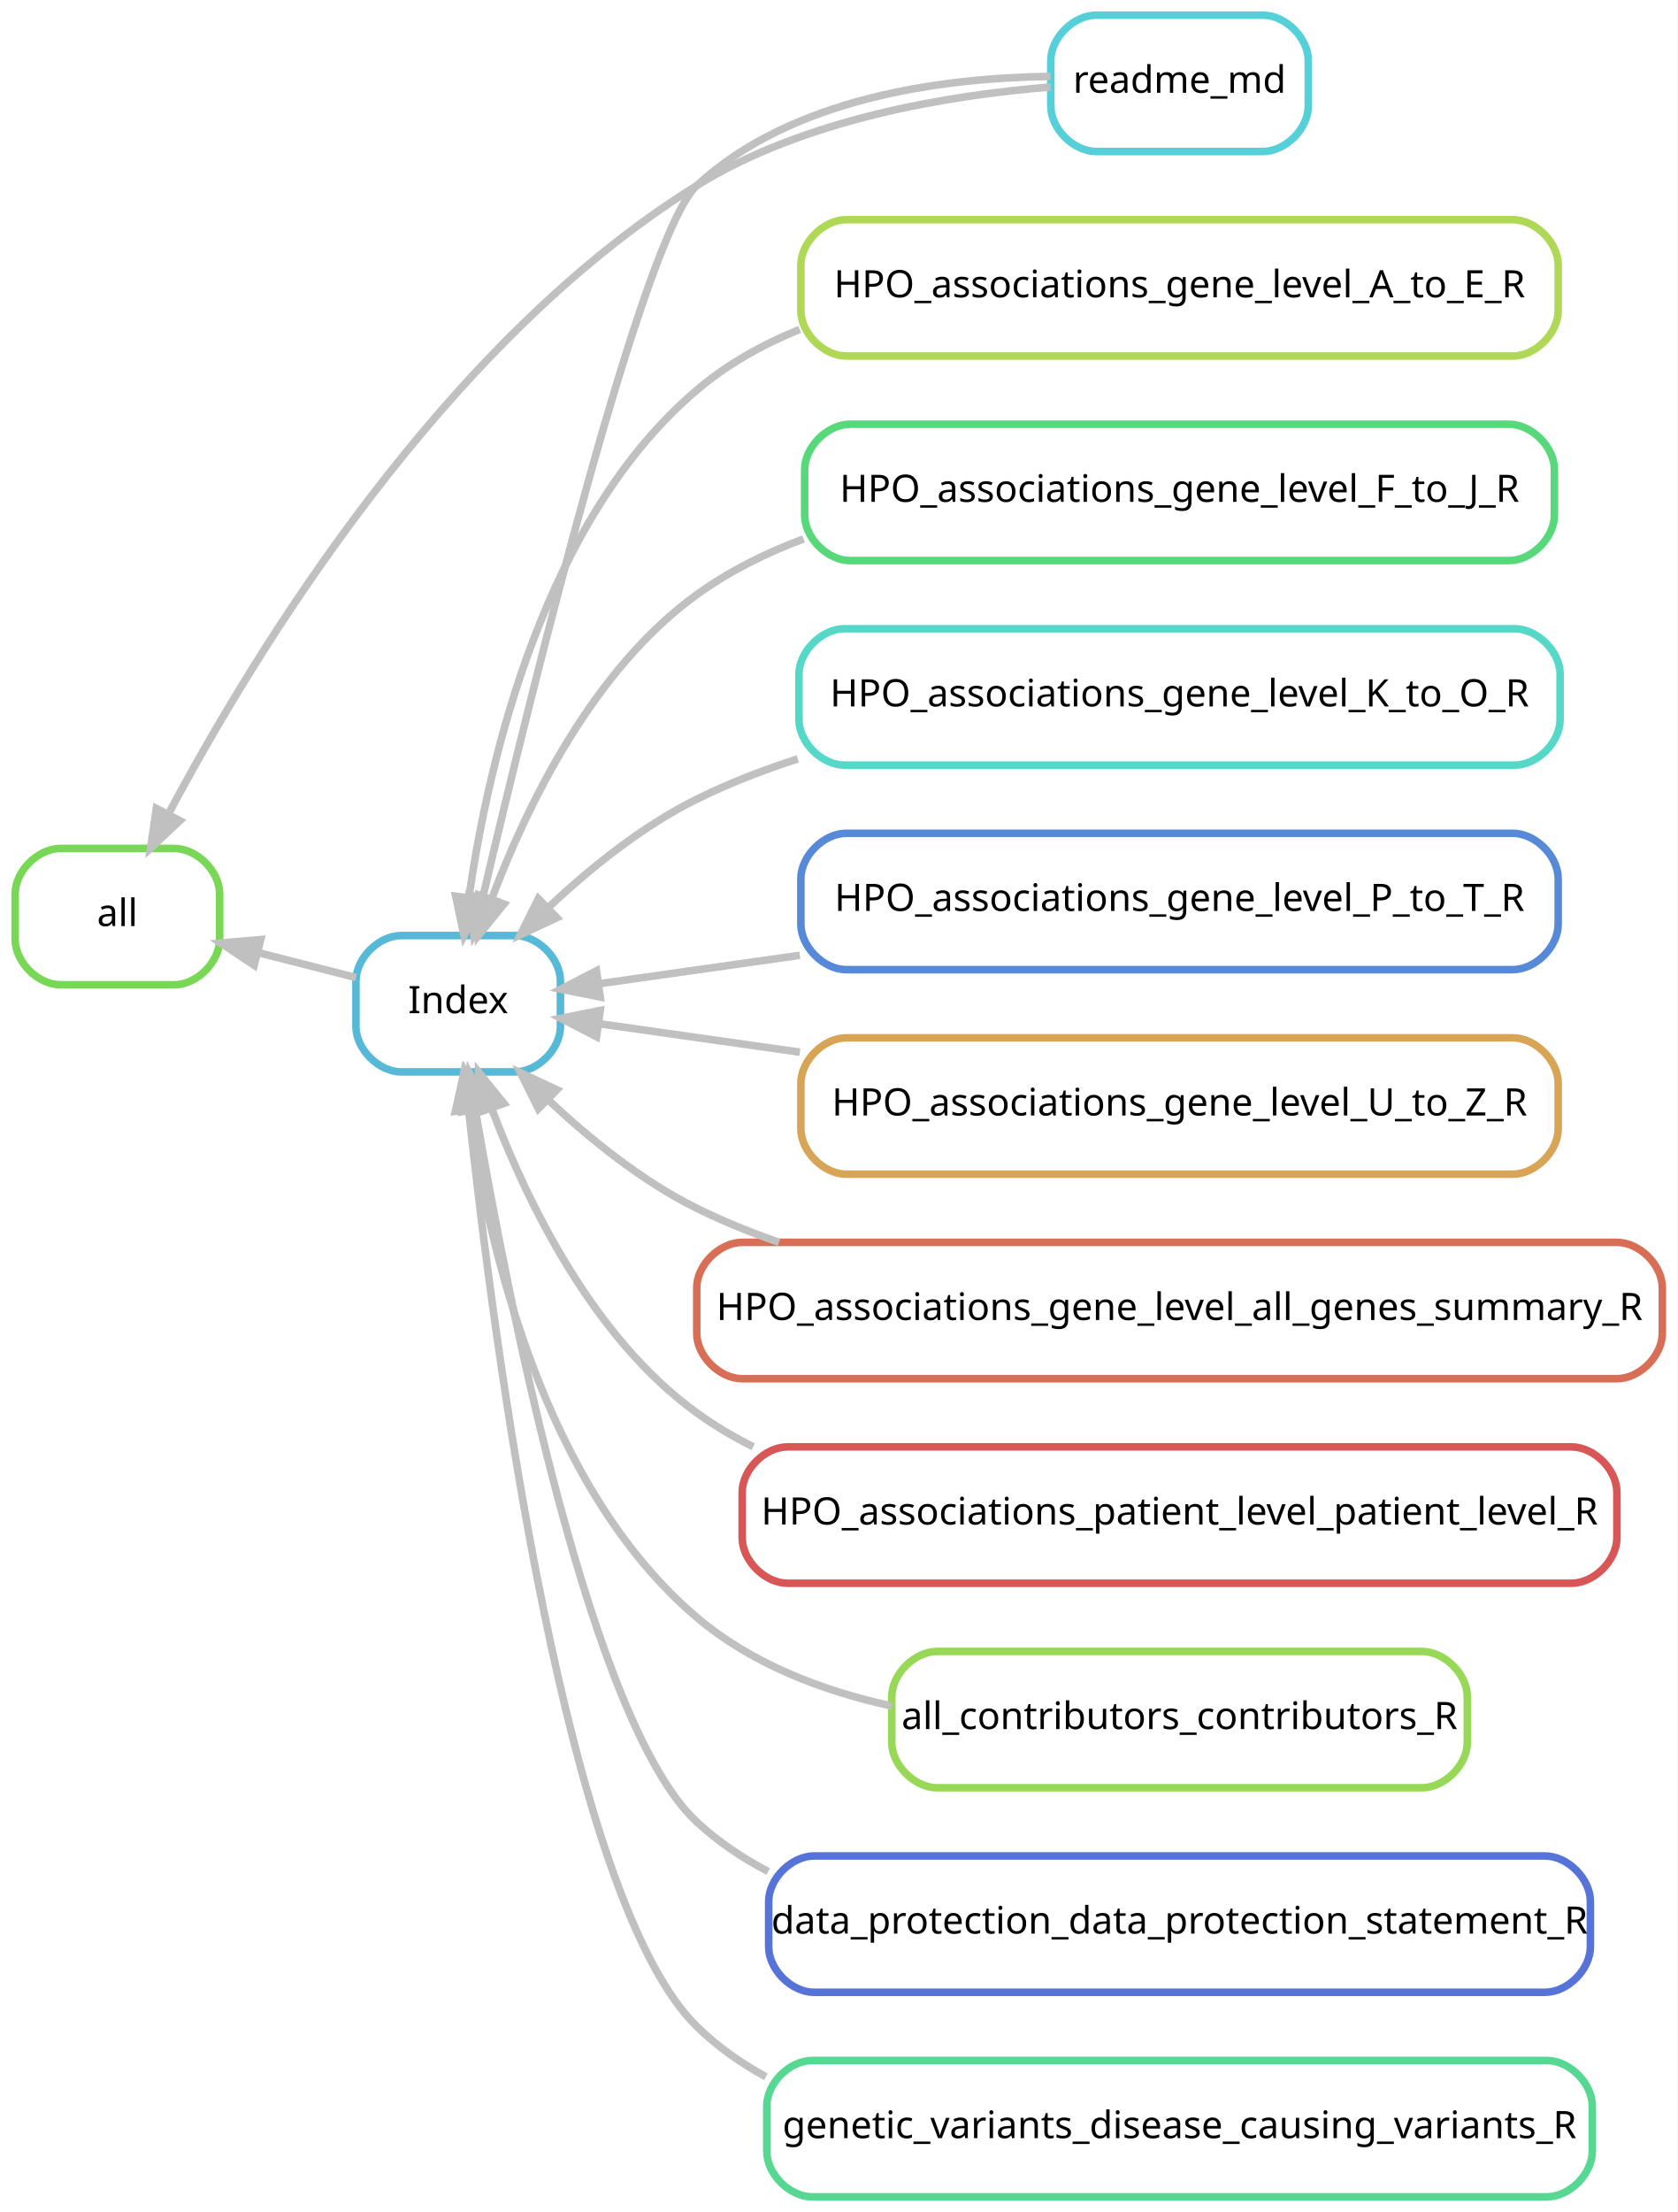
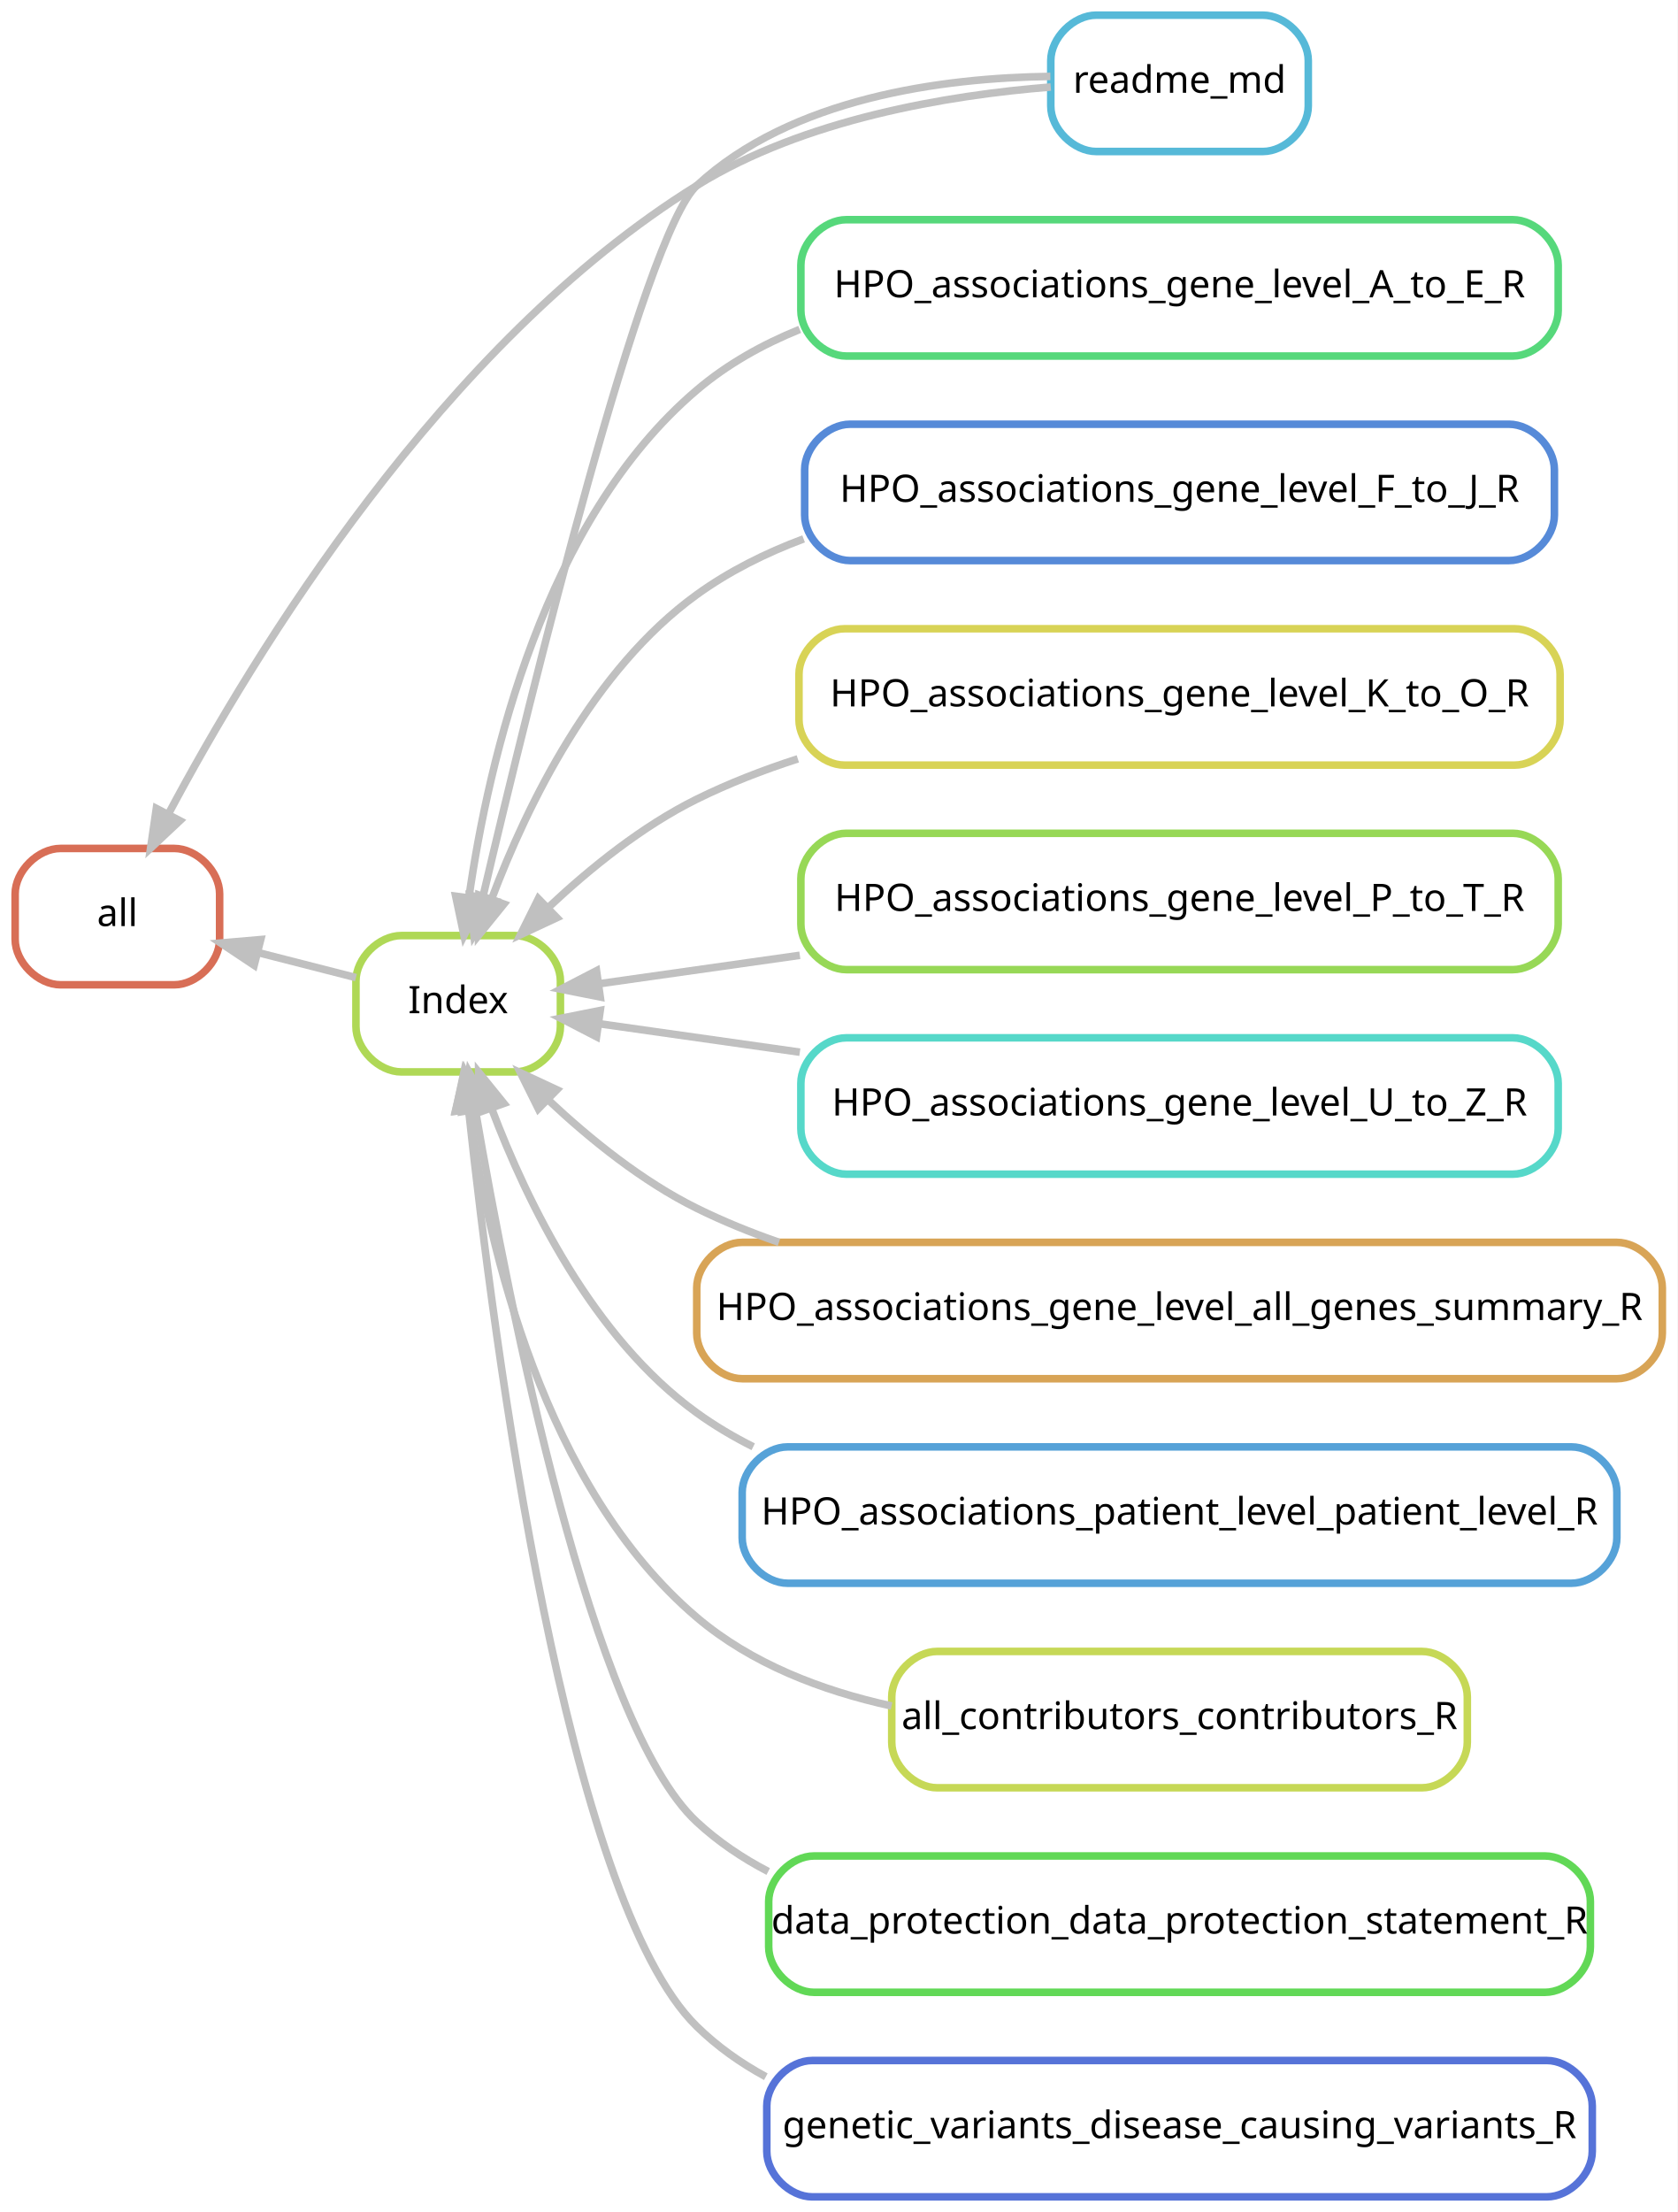
<svg xmlns="http://www.w3.org/2000/svg" width="443pt" height="584pt" viewBox="0.00 0.00 443.00 584.00">
  <g id="graph0" class="graph" transform="scale(1 1) rotate(0) translate(4 580)">
    <polygon fill="#ffffff" stroke="transparent" points="-4,4 -4,-580 439,-580 439,4 -4,4" />
    <g id="node1" class="node">
-       <path fill="none" stroke="#78d856" stroke-width="2" d="M42,-356C42,-356 12,-356 12,-356 6,-356 0,-350 0,-344 0,-344 0,-332 0,-332 0,-326 6,-320 12,-320 12,-320 42,-320 42,-320 48,-320 54,-326 54,-332 54,-332 54,-344 54,-344 54,-350 48,-356 42,-356" />
+       <path fill="none" stroke="#d86e56" stroke-width="2" d="M42,-356C42,-356 12,-356 12,-356 6,-356 0,-350 0,-344 0,-344 0,-332 0,-332 0,-326 6,-320 12,-320 12,-320 42,-320 42,-320 48,-320 54,-326 54,-332 54,-332 54,-344 54,-344 54,-350 48,-356 42,-356" />
      <text text-anchor="middle" x="27" y="-335.5" font-family="sans" font-size="10.00" fill="#000000">all</text>
    </g>
    <g id="node2" class="node">
-       <path fill="none" stroke="#56b9d8" stroke-width="2" d="M132,-333C132,-333 102,-333 102,-333 96,-333 90,-327 90,-321 90,-321 90,-309 90,-309 90,-303 96,-297 102,-297 102,-297 132,-297 132,-297 138,-297 144,-303 144,-309 144,-309 144,-321 144,-321 144,-327 138,-333 132,-333" />
+       <path fill="none" stroke="#afd856" stroke-width="2" d="M132,-333C132,-333 102,-333 102,-333 96,-333 90,-327 90,-321 90,-321 90,-309 90,-309 90,-303 96,-297 102,-297 102,-297 132,-297 132,-297 138,-297 144,-303 144,-309 144,-309 144,-321 144,-321 144,-327 138,-333 132,-333" />
      <text text-anchor="middle" x="117" y="-312.5" font-family="sans" font-size="10.00" fill="#000000">Index</text>
    </g>
-     <g id="edge1" class="edge">
+     <g id="edge2" class="edge">
      <path fill="none" stroke="#c0c0c0" stroke-width="2" d="M89.997,-321.901C81.884,-323.974 72.837,-326.286 64.187,-328.497" />
      <polygon fill="#c0c0c0" stroke="#c0c0c0" stroke-width="2" points="63.117,-325.158 54.295,-331.025 64.85,-331.94 63.117,-325.158" />
    </g>
    <g id="node3" class="node">
-       <path fill="none" stroke="#afd856" stroke-width="2" d="M395.5,-522C395.5,-522 219.5,-522 219.5,-522 213.5,-522 207.5,-516 207.5,-510 207.5,-510 207.5,-498 207.5,-498 207.5,-492 213.5,-486 219.5,-486 219.5,-486 395.5,-486 395.5,-486 401.5,-486 407.5,-492 407.5,-498 407.5,-498 407.5,-510 407.5,-510 407.5,-516 401.5,-522 395.5,-522" />
+       <path fill="none" stroke="#56d87b" stroke-width="2" d="M395.5,-522C395.5,-522 219.5,-522 219.5,-522 213.5,-522 207.5,-516 207.5,-510 207.5,-510 207.5,-498 207.5,-498 207.5,-492 213.5,-486 219.5,-486 219.5,-486 395.5,-486 395.5,-486 401.5,-486 407.5,-492 407.5,-498 407.5,-498 407.5,-510 407.5,-510 407.5,-516 401.5,-522 395.5,-522" />
      <text text-anchor="middle" x="307.5" y="-501.5" font-family="sans" font-size="10.00" fill="#000000">HPO_associations_gene_level_A_to_E_R</text>
    </g>
-     <g id="edge3" class="edge">
+     <g id="edge4" class="edge">
      <path fill="none" stroke="#c0c0c0" stroke-width="2" d="M207.201,-493.036C197.33,-489.041 188.018,-483.812 180,-477 139.708,-442.766 125.058,-379.511 119.825,-342.994" />
      <polygon fill="#c0c0c0" stroke="#c0c0c0" stroke-width="2" points="123.288,-342.483 118.534,-333.015 116.346,-343.381 123.288,-342.483" />
    </g>
    <g id="node4" class="node">
-       <path fill="none" stroke="#56d0d8" stroke-width="2" d="M329.5,-576C329.5,-576 285.5,-576 285.5,-576 279.5,-576 273.5,-570 273.5,-564 273.5,-564 273.5,-552 273.5,-552 273.5,-546 279.5,-540 285.5,-540 285.5,-540 329.5,-540 329.5,-540 335.5,-540 341.5,-546 341.5,-552 341.5,-552 341.5,-564 341.5,-564 341.5,-570 335.5,-576 329.5,-576" />
+       <path fill="none" stroke="#56b9d8" stroke-width="2" d="M329.5,-576C329.5,-576 285.5,-576 285.5,-576 279.5,-576 273.5,-570 273.5,-564 273.5,-564 273.5,-552 273.5,-552 273.5,-546 279.5,-540 285.5,-540 285.5,-540 329.5,-540 329.5,-540 335.5,-540 341.5,-546 341.5,-552 341.5,-552 341.5,-564 341.5,-564 341.5,-570 335.5,-576 329.5,-576" />
      <text text-anchor="middle" x="307.5" y="-555.5" font-family="sans" font-size="10.00" fill="#000000">readme_md</text>
    </g>
-     <g id="edge2" class="edge">
+     <g id="edge1" class="edge">
      <path fill="none" stroke="#c0c0c0" stroke-width="2" d="M273.494,-557.032C246.376,-554.86 208.372,-548.574 180,-531 112.919,-489.448 63.044,-407.51 40.428,-365.005" />
      <polygon fill="#c0c0c0" stroke="#c0c0c0" stroke-width="2" points="43.496,-363.32 35.769,-356.072 37.29,-366.557 43.496,-363.32" />
    </g>
-     <g id="edge6" class="edge">
+     <g id="edge12" class="edge">
      <path fill="none" stroke="#c0c0c0" stroke-width="2" d="M273.389,-559.826C244.907,-559.453 205.049,-554.235 180,-531 165.976,-517.991 136.53,-398.435 123.472,-342.994" />
      <polygon fill="#c0c0c0" stroke="#c0c0c0" stroke-width="2" points="126.848,-342.058 121.16,-333.119 120.032,-343.654 126.848,-342.058" />
    </g>
    <g id="node5" class="node">
-       <path fill="none" stroke="#56d87b" stroke-width="2" d="M394.5,-468C394.5,-468 220.5,-468 220.5,-468 214.5,-468 208.5,-462 208.5,-456 208.5,-456 208.5,-444 208.5,-444 208.5,-438 214.5,-432 220.5,-432 220.5,-432 394.5,-432 394.5,-432 400.5,-432 406.5,-438 406.5,-444 406.5,-444 406.5,-456 406.5,-456 406.5,-462 400.5,-468 394.5,-468" />
+       <path fill="none" stroke="#568ad8" stroke-width="2" d="M394.5,-468C394.5,-468 220.5,-468 220.5,-468 214.5,-468 208.5,-462 208.5,-456 208.5,-456 208.5,-444 208.5,-444 208.5,-438 214.5,-432 220.5,-432 220.5,-432 394.5,-432 394.5,-432 400.5,-432 406.5,-438 406.5,-444 406.5,-444 406.5,-456 406.5,-456 406.5,-462 400.5,-468 394.5,-468" />
      <text text-anchor="middle" x="307.5" y="-447.5" font-family="sans" font-size="10.00" fill="#000000">HPO_associations_gene_level_F_to_J_R</text>
    </g>
    <g id="edge7" class="edge">
      <path fill="none" stroke="#c0c0c0" stroke-width="2" d="M208.226,-437.729C198.165,-433.976 188.528,-429.162 180,-423 152.629,-403.223 135.259,-367.6 125.843,-342.693" />
      <polygon fill="#c0c0c0" stroke="#c0c0c0" stroke-width="2" points="129.066,-341.312 122.399,-333.078 122.476,-343.673 129.066,-341.312" />
    </g>
    <g id="node6" class="node">
-       <path fill="none" stroke="#56d8c9" stroke-width="2" d="M396,-414C396,-414 219,-414 219,-414 213,-414 207,-408 207,-402 207,-402 207,-390 207,-390 207,-384 213,-378 219,-378 219,-378 396,-378 396,-378 402,-378 408,-384 408,-390 408,-390 408,-402 408,-402 408,-408 402,-414 396,-414" />
+       <path fill="none" stroke="#d8d356" stroke-width="2" d="M396,-414C396,-414 219,-414 219,-414 213,-414 207,-408 207,-402 207,-402 207,-390 207,-390 207,-384 213,-378 219,-378 219,-378 396,-378 396,-378 402,-378 408,-384 408,-390 408,-390 408,-402 408,-402 408,-408 402,-414 396,-414" />
      <text text-anchor="middle" x="307.5" y="-393.5" font-family="sans" font-size="10.00" fill="#000000">HPO_associations_gene_level_K_to_O_R</text>
    </g>
-     <g id="edge13" class="edge">
+     <g id="edge3" class="edge">
      <path fill="none" stroke="#c0c0c0" stroke-width="2" d="M206.698,-379.655C197.46,-376.676 188.419,-373.157 180,-369 165.656,-361.918 151.902,-350.819 140.925,-340.521" />
      <polygon fill="#c0c0c0" stroke="#c0c0c0" stroke-width="2" points="143.057,-337.71 133.455,-333.232 138.169,-342.721 143.057,-337.71" />
    </g>
    <g id="node7" class="node">
-       <path fill="none" stroke="#568ad8" stroke-width="2" d="M395.5,-360C395.5,-360 219.5,-360 219.5,-360 213.5,-360 207.5,-354 207.5,-348 207.5,-348 207.5,-336 207.5,-336 207.5,-330 213.5,-324 219.5,-324 219.5,-324 395.5,-324 395.5,-324 401.5,-324 407.5,-330 407.5,-336 407.5,-336 407.5,-348 407.5,-348 407.5,-354 401.5,-360 395.5,-360" />
+       <path fill="none" stroke="#97d856" stroke-width="2" d="M395.5,-360C395.5,-360 219.5,-360 219.5,-360 213.5,-360 207.5,-354 207.5,-348 207.5,-348 207.5,-336 207.5,-336 207.5,-330 213.5,-324 219.5,-324 219.5,-324 395.5,-324 395.5,-324 401.5,-324 407.5,-330 407.5,-336 407.5,-336 407.5,-348 407.5,-348 407.5,-354 401.5,-360 395.5,-360" />
      <text text-anchor="middle" x="307.5" y="-339.5" font-family="sans" font-size="10.00" fill="#000000">HPO_associations_gene_level_P_to_T_R</text>
    </g>
-     <g id="edge11" class="edge">
+     <g id="edge9" class="edge">
      <path fill="none" stroke="#c0c0c0" stroke-width="2" d="M207.229,-327.788C188.293,-325.105 169.623,-322.458 154.223,-320.276" />
      <polygon fill="#c0c0c0" stroke="#c0c0c0" stroke-width="2" points="154.512,-316.782 144.12,-318.844 153.53,-323.712 154.512,-316.782" />
    </g>
    <g id="node8" class="node">
-       <path fill="none" stroke="#d8a456" stroke-width="2" d="M395.5,-306C395.5,-306 219.5,-306 219.5,-306 213.5,-306 207.5,-300 207.5,-294 207.5,-294 207.5,-282 207.5,-282 207.5,-276 213.5,-270 219.5,-270 219.5,-270 395.5,-270 395.5,-270 401.5,-270 407.5,-276 407.5,-282 407.5,-282 407.5,-294 407.5,-294 407.5,-300 401.5,-306 395.5,-306" />
+       <path fill="none" stroke="#56d8c9" stroke-width="2" d="M395.5,-306C395.5,-306 219.5,-306 219.5,-306 213.5,-306 207.5,-300 207.5,-294 207.5,-294 207.5,-282 207.5,-282 207.5,-276 213.5,-270 219.5,-270 219.5,-270 395.5,-270 395.5,-270 401.5,-270 407.5,-276 407.5,-282 407.5,-282 407.5,-294 407.5,-294 407.5,-300 401.5,-306 395.5,-306" />
      <text text-anchor="middle" x="307.5" y="-285.5" font-family="sans" font-size="10.00" fill="#000000">HPO_associations_gene_level_U_to_Z_R</text>
    </g>
-     <g id="edge10" class="edge">
+     <g id="edge8" class="edge">
      <path fill="none" stroke="#c0c0c0" stroke-width="2" d="M207.229,-302.212C188.293,-304.895 169.623,-307.542 154.223,-309.724" />
      <polygon fill="#c0c0c0" stroke="#c0c0c0" stroke-width="2" points="153.53,-306.288 144.12,-311.156 154.512,-313.218 153.53,-306.288" />
    </g>
    <g id="node9" class="node">
-       <path fill="none" stroke="#d86e56" stroke-width="2" d="M423,-252C423,-252 192,-252 192,-252 186,-252 180,-246 180,-240 180,-240 180,-228 180,-228 180,-222 186,-216 192,-216 192,-216 423,-216 423,-216 429,-216 435,-222 435,-228 435,-228 435,-240 435,-240 435,-246 429,-252 423,-252" />
+       <path fill="none" stroke="#d8a456" stroke-width="2" d="M423,-252C423,-252 192,-252 192,-252 186,-252 180,-246 180,-240 180,-240 180,-228 180,-228 180,-222 186,-216 192,-216 192,-216 423,-216 423,-216 429,-216 435,-222 435,-228 435,-228 435,-240 435,-240 435,-246 429,-252 423,-252" />
      <text text-anchor="middle" x="307.5" y="-231.5" font-family="sans" font-size="10.00" fill="#000000">HPO_associations_gene_level_all_genes_summary_R</text>
    </g>
-     <g id="edge9" class="edge">
+     <g id="edge6" class="edge">
      <path fill="none" stroke="#c0c0c0" stroke-width="2" d="M201.712,-252.014C194.213,-254.617 186.898,-257.594 180,-261 165.656,-268.082 151.902,-279.181 140.925,-289.479" />
      <polygon fill="#c0c0c0" stroke="#c0c0c0" stroke-width="2" points="138.169,-287.279 133.455,-296.768 143.057,-292.29 138.169,-287.279" />
    </g>
    <g id="node10" class="node">
-       <path fill="none" stroke="#d85656" stroke-width="2" d="M411,-198C411,-198 204,-198 204,-198 198,-198 192,-192 192,-186 192,-186 192,-174 192,-174 192,-168 198,-162 204,-162 204,-162 411,-162 411,-162 417,-162 423,-168 423,-174 423,-174 423,-186 423,-186 423,-192 417,-198 411,-198" />
+       <path fill="none" stroke="#56a2d8" stroke-width="2" d="M411,-198C411,-198 204,-198 204,-198 198,-198 192,-192 192,-186 192,-186 192,-174 192,-174 192,-168 198,-162 204,-162 204,-162 411,-162 411,-162 417,-162 423,-168 423,-174 423,-174 423,-186 423,-186 423,-192 417,-198 411,-198" />
      <text text-anchor="middle" x="307.5" y="-177.5" font-family="sans" font-size="10.00" fill="#000000">HPO_associations_patient_level_patient_level_R</text>
    </g>
-     <g id="edge8" class="edge">
+     <g id="edge13" class="edge">
      <path fill="none" stroke="#c0c0c0" stroke-width="2" d="M194.917,-198.031C189.687,-200.647 184.677,-203.621 180,-207 152.629,-226.777 135.259,-262.4 125.843,-287.307" />
      <polygon fill="#c0c0c0" stroke="#c0c0c0" stroke-width="2" points="122.476,-286.327 122.399,-296.922 129.066,-288.688 122.476,-286.327" />
    </g>
    <g id="node11" class="node">
-       <path fill="none" stroke="#97d856" stroke-width="2" d="M371.5,-144C371.5,-144 243.5,-144 243.5,-144 237.5,-144 231.5,-138 231.5,-132 231.5,-132 231.5,-120 231.5,-120 231.5,-114 237.5,-108 243.5,-108 243.5,-108 371.5,-108 371.5,-108 377.5,-108 383.5,-114 383.5,-120 383.5,-120 383.5,-132 383.5,-132 383.5,-138 377.5,-144 371.5,-144" />
+       <path fill="none" stroke="#c6d856" stroke-width="2" d="M371.5,-144C371.5,-144 243.5,-144 243.5,-144 237.5,-144 231.5,-138 231.5,-132 231.5,-132 231.5,-120 231.5,-120 231.5,-114 237.5,-108 243.5,-108 243.5,-108 371.5,-108 371.5,-108 377.5,-108 383.5,-114 383.5,-120 383.5,-120 383.5,-132 383.5,-132 383.5,-138 377.5,-144 371.5,-144" />
      <text text-anchor="middle" x="307.5" y="-123.5" font-family="sans" font-size="10.00" fill="#000000">all_contributors_contributors_R</text>
    </g>
-     <g id="edge4" class="edge">
+     <g id="edge5" class="edge">
      <path fill="none" stroke="#c0c0c0" stroke-width="2" d="M231.456,-129.593C212.968,-133.642 194.398,-140.767 180,-153 139.708,-187.234 125.058,-250.489 119.825,-287.006" />
      <polygon fill="#c0c0c0" stroke="#c0c0c0" stroke-width="2" points="116.346,-286.619 118.534,-296.985 123.288,-287.517 116.346,-286.619" />
    </g>
    <g id="node12" class="node">
-       <path fill="none" stroke="#5673d8" stroke-width="2" d="M404,-90C404,-90 211,-90 211,-90 205,-90 199,-84 199,-78 199,-78 199,-66 199,-66 199,-60 205,-54 211,-54 211,-54 404,-54 404,-54 410,-54 416,-60 416,-66 416,-66 416,-78 416,-78 416,-84 410,-90 404,-90" />
+       <path fill="none" stroke="#61d856" stroke-width="2" d="M404,-90C404,-90 211,-90 211,-90 205,-90 199,-84 199,-78 199,-78 199,-66 199,-66 199,-60 205,-54 211,-54 211,-54 404,-54 404,-54 410,-54 416,-60 416,-66 416,-66 416,-78 416,-78 416,-84 410,-90 404,-90" />
      <text text-anchor="middle" x="307.5" y="-69.5" font-family="sans" font-size="10.00" fill="#000000">data_protection_data_protection_statement_R</text>
    </g>
-     <g id="edge12" class="edge">
+     <g id="edge10" class="edge">
      <path fill="none" stroke="#c0c0c0" stroke-width="2" d="M198.874,-85.895C192.031,-89.45 185.64,-93.768 180,-99 152.336,-124.66 130.547,-234.603 121.52,-287.007" />
      <polygon fill="#c0c0c0" stroke="#c0c0c0" stroke-width="2" points="118.052,-286.529 119.839,-296.972 124.954,-287.694 118.052,-286.529" />
    </g>
    <g id="node13" class="node">
-       <path fill="none" stroke="#56d892" stroke-width="2" d="M404.5,-36C404.5,-36 210.5,-36 210.5,-36 204.5,-36 198.5,-30 198.5,-24 198.5,-24 198.5,-12 198.5,-12 198.5,-6 204.5,0 210.5,0 210.5,0 404.5,0 404.5,0 410.5,0 416.5,-6 416.5,-12 416.5,-12 416.5,-24 416.5,-24 416.5,-30 410.5,-36 404.5,-36" />
+       <path fill="none" stroke="#5673d8" stroke-width="2" d="M404.5,-36C404.5,-36 210.5,-36 210.5,-36 204.5,-36 198.5,-30 198.5,-24 198.5,-24 198.5,-12 198.5,-12 198.5,-6 204.5,0 210.5,0 210.5,0 404.5,0 404.5,0 410.5,0 416.5,-6 416.5,-12 416.5,-12 416.5,-24 416.5,-24 416.5,-30 410.5,-36 404.5,-36" />
      <text text-anchor="middle" x="307.5" y="-15.5" font-family="sans" font-size="10.00" fill="#000000">genetic_variants_disease_causing_variants_R</text>
    </g>
-     <g id="edge5" class="edge">
+     <g id="edge11" class="edge">
      <path fill="none" stroke="#c0c0c0" stroke-width="2" d="M198.249,-31.713C191.595,-35.317 185.415,-39.696 180,-45 145.618,-78.683 126.506,-224.52 119.79,-286.721" />
      <polygon fill="#c0c0c0" stroke="#c0c0c0" stroke-width="2" points="116.276,-286.667 118.713,-296.978 123.238,-287.398 116.276,-286.667" />
    </g>
  </g>
</svg>
